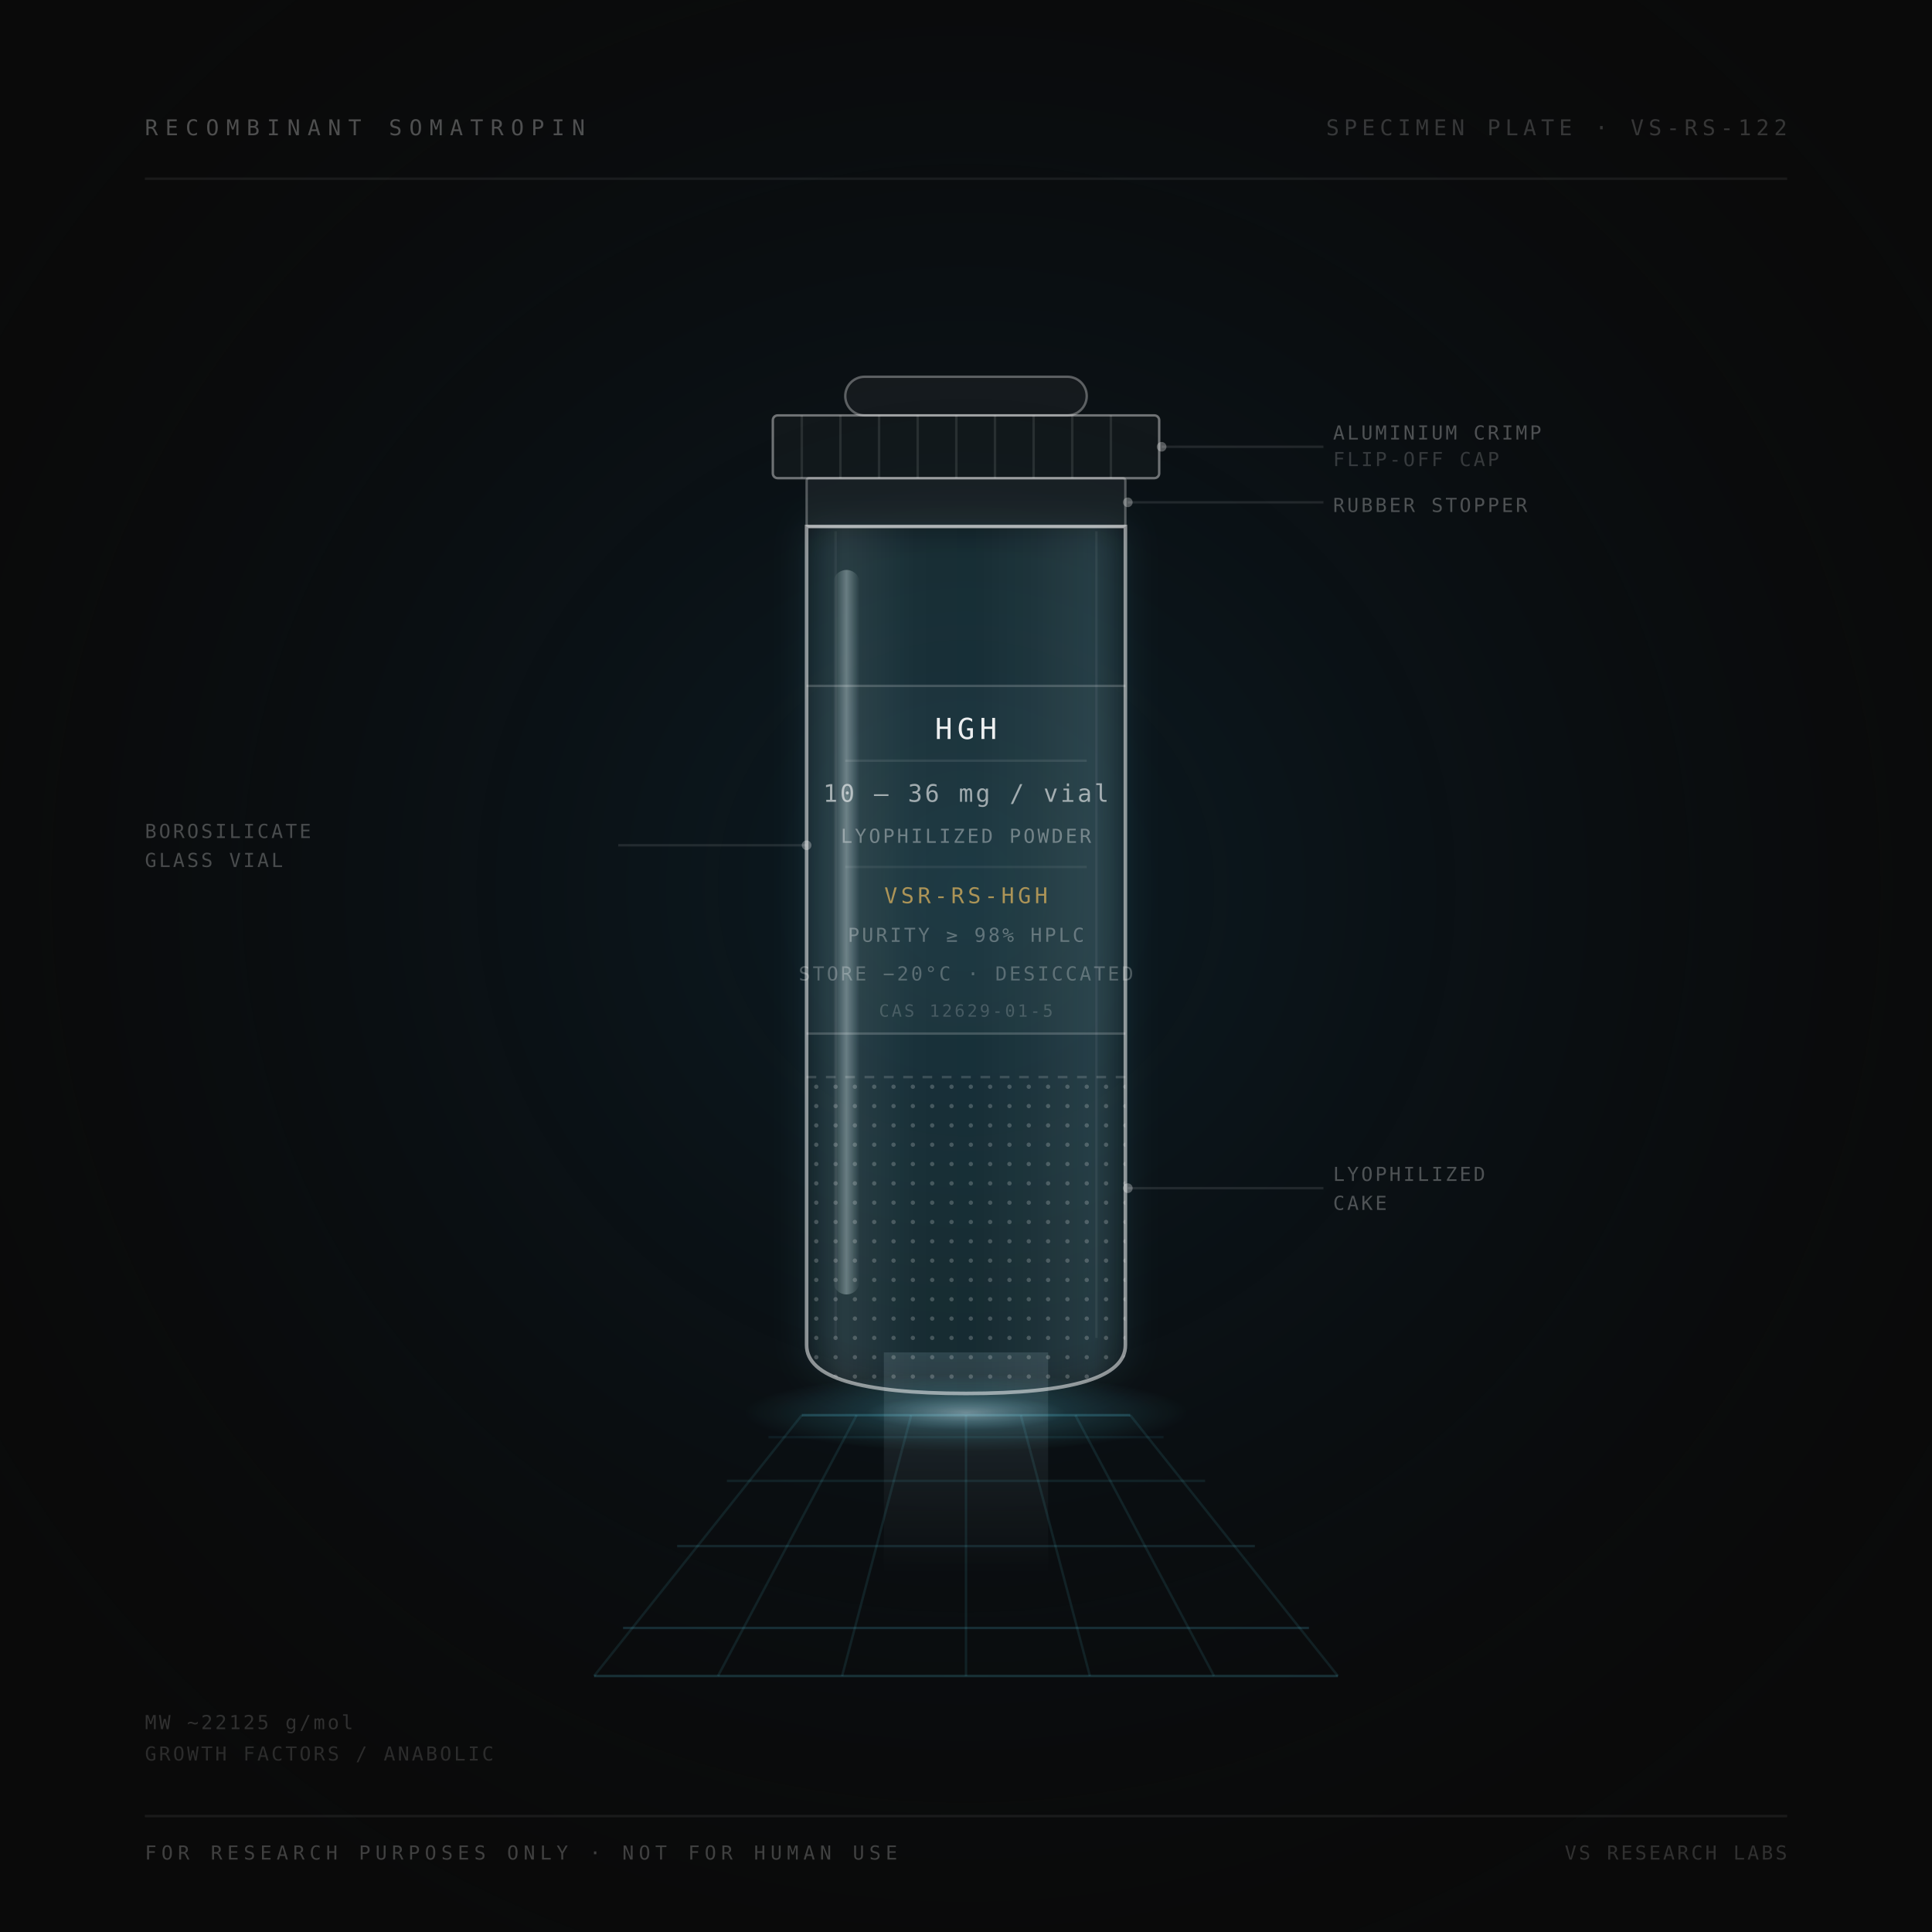
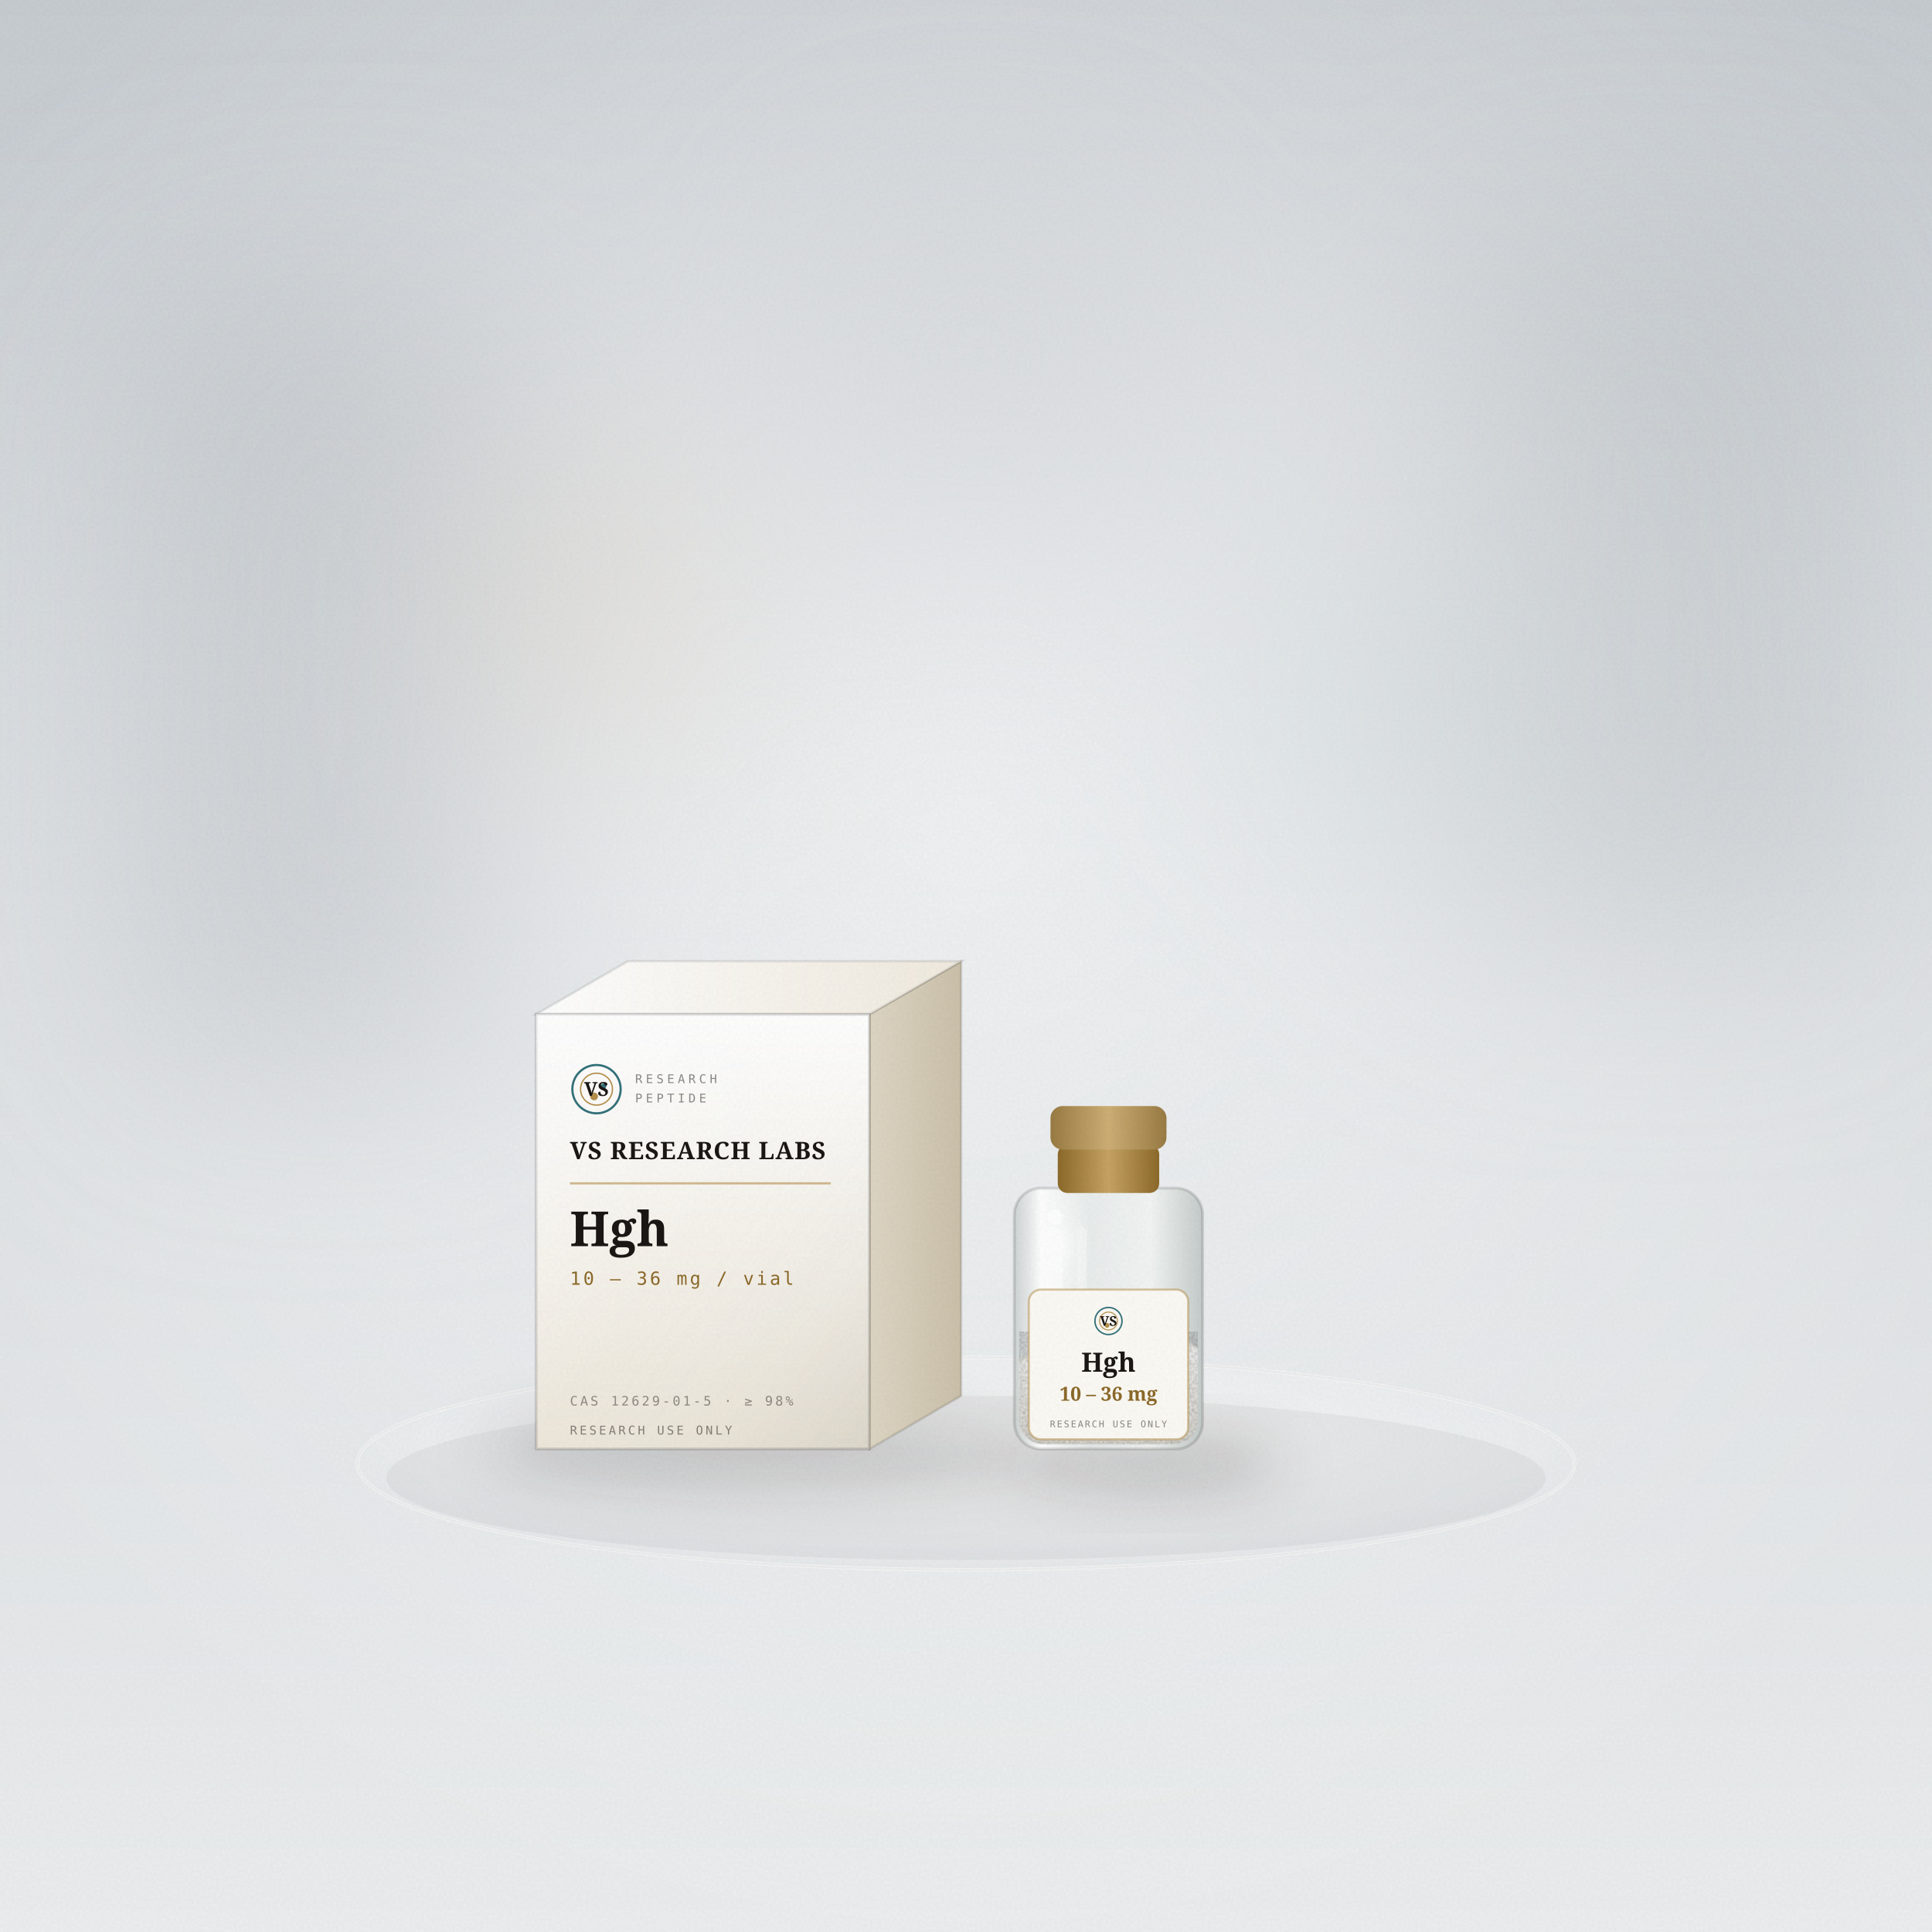
- <svg xmlns="http://www.w3.org/2000/svg" viewBox="0 0 800 800">
+ <svg xmlns="http://www.w3.org/2000/svg" viewBox="0 0 800 800" width="800" height="800" role="img" aria-label="Hgh 10 – 36 mg — research carton and vial">
  <defs>
-     <pattern id="lyoDots" width="8" height="8" patternUnits="userSpaceOnUse">
-       <circle cx="2" cy="2" r="0.9" fill="rgba(255,255,255,0.2)" />
-     </pattern>
-     <clipPath id="vialFill">
-       <path d="M333 446 L333 557 Q333 576 400 576 Q467 576 467 557 L467 446 Z" />
+     <linearGradient id="lab" x1="0" y1="0" x2="0" y2="1">
+       <stop offset="0" stop-color="#C7CCD1" />
+       <stop offset="0.5" stop-color="#DCE0E3" />
+       <stop offset="1" stop-color="#ECEEEF" />
+     </linearGradient>
+     <radialGradient id="key" cx="50%" cy="42%" r="60%">
+       <stop offset="0" stop-color="#FFFFFF" stop-opacity="0.6" />
+       <stop offset="1" stop-color="#FFFFFF" stop-opacity="0" />
+     </radialGradient>
+     <filter id="blurXl" x="-60%" y="-60%" width="220%" height="220%">
+       <feGaussianBlur stdDeviation="42" />
+     </filter>
+     <filter id="shadow" x="-70%" y="-70%" width="240%" height="240%">
+       <feGaussianBlur stdDeviation="12" />
+     </filter>
+     <radialGradient id="disc" cx="50%" cy="38%" r="70%">
+       <stop offset="0" stop-color="#FFFFFF" stop-opacity="0.85" />
+       <stop offset="0.7" stop-color="#EDEFF1" stop-opacity="0.5" />
+       <stop offset="1" stop-color="#D7DBDE" stop-opacity="0.35" />
+     </radialGradient>
+     <linearGradient id="boxFront" x1="0" y1="0" x2="0" y2="1">
+       <stop offset="0" stop-color="#FFFFFF" />
+       <stop offset="1" stop-color="#EEE8DB" />
+     </linearGradient>
+     <linearGradient id="boxTop" x1="0" y1="0" x2="1" y2="0">
+       <stop offset="0" stop-color="#FFFFFF" />
+       <stop offset="1" stop-color="#F1EBDF" />
+     </linearGradient>
+     <linearGradient id="boxSide" x1="0" y1="0" x2="1" y2="0">
+       <stop offset="0" stop-color="#DED6C4" />
+       <stop offset="1" stop-color="#CBC1AB" />
+     </linearGradient>
+     <linearGradient id="boxDiag" x1="0" y1="0" x2="1" y2="1">
+       <stop offset="0" stop-color="#FFFFFF" stop-opacity="0.5" />
+       <stop offset="0.5" stop-color="#FFFFFF" stop-opacity="0" />
+       <stop offset="1" stop-color="#1A1714" stop-opacity="0.08" />
+     </linearGradient>
+     <linearGradient id="glass" x1="0" y1="0" x2="1" y2="0">
+       <stop offset="0" stop-color="#C9D0CF" stop-opacity="0.85" />
+       <stop offset="0.14" stop-color="#FFFFFF" stop-opacity="0.95" />
+       <stop offset="0.4" stop-color="#E9EEEC" stop-opacity="0.7" />
+       <stop offset="0.72" stop-color="#F4F7F5" stop-opacity="0.8" />
+       <stop offset="1" stop-color="#BEC6C4" stop-opacity="0.85" />
+     </linearGradient>
+     <linearGradient id="powder" x1="0" y1="0" x2="0" y2="1">
+       <stop offset="0" stop-color="#FFFFFF" />
+       <stop offset="1" stop-color="#E4E2DB" />
+     </linearGradient>
+     <filter id="grain">
+       <feTurbulence type="fractalNoise" baseFrequency="0.9" numOctaves="2" seed="7" result="n" />
+       <feColorMatrix in="n" type="matrix" values="0 0 0 0 0  0 0 0 0 0  0 0 0 0 0  0 0 0 0.6 0" />
+     </filter>
+     <filter id="film" x="0" y="0" width="100%" height="100%">
+       <feTurbulence type="fractalNoise" baseFrequency="0.85" numOctaves="2" seed="3" result="n" />
+       <feColorMatrix in="n" type="matrix" values="0 0 0 0 0  0 0 0 0 0  0 0 0 0 0  0 0 0 0.05 0" />
+     </filter>
+     <radialGradient id="spec" cx="50%" cy="50%" r="50%">
+       <stop offset="0" stop-color="#FFFFFF" stop-opacity="0.95" />
+       <stop offset="0.5" stop-color="#FFFFFF" stop-opacity="0.22" />
+       <stop offset="1" stop-color="#FFFFFF" stop-opacity="0" />
+     </radialGradient>
+     <linearGradient id="cap" x1="0" y1="0" x2="1" y2="0">
+       <stop offset="0" stop-color="#8C6A2A" />
+       <stop offset="0.5" stop-color="#C7A463" />
+       <stop offset="1" stop-color="#8C6A2A" />
+     </linearGradient>
+     <clipPath id="vialclip">
+       <rect x="2" y="42" width="74" height="104" rx="10" />
    </clipPath>
-     <radialGradient id="bgDepth" cx="0.5" cy="0.46" r="0.62">
-       <stop offset="0" stop-color="#0e2a38" stop-opacity="0.55" />
-       <stop offset="0.55" stop-color="#0a1822" stop-opacity="0.28" />
-       <stop offset="1" stop-color="#0a0a0a" stop-opacity="0" />
-     </radialGradient>
-     <radialGradient id="floorPool" cx="0.5" cy="0.5" r="0.5">
-       <stop offset="0" stop-color="#bfeffd" stop-opacity="0.5" />
-       <stop offset="0.45" stop-color="#5EDDF6" stop-opacity="0.16" />
-       <stop offset="1" stop-color="#5EDDF6" stop-opacity="0" />
-     </radialGradient>
-     <linearGradient id="glassBody" x1="0" y1="0" x2="1" y2="0">
-       <stop offset="0" stop-color="#ffffff" stop-opacity="0.02" />
-       <stop offset="0.12" stop-color="#ffffff" stop-opacity="0.085" />
-       <stop offset="0.34" stop-color="#ffffff" stop-opacity="0.015" />
-       <stop offset="0.52" stop-color="#ffffff" stop-opacity="0.008" />
-       <stop offset="0.72" stop-color="#ffffff" stop-opacity="0.04" />
-       <stop offset="0.9" stop-color="#cdeefb" stop-opacity="0.09" />
-       <stop offset="1" stop-color="#ffffff" stop-opacity="0.02" />
-     </linearGradient>
-     <linearGradient id="spec" x1="0" y1="0" x2="1" y2="0">
-       <stop offset="0" stop-color="#eafdff" stop-opacity="0" />
-       <stop offset="0.5" stop-color="#eafdff" stop-opacity="0.55" />
-       <stop offset="1" stop-color="#eafdff" stop-opacity="0" />
-     </linearGradient>
-     <linearGradient id="reflFade" x1="0" y1="0" x2="0" y2="1">
-       <stop offset="0" stop-color="#cdeefb" stop-opacity="0.13" />
-       <stop offset="1" stop-color="#cdeefb" stop-opacity="0" />
-     </linearGradient>
-     <filter id="vglow" x="-60%" y="-60%" width="220%" height="220%">
-       <feGaussianBlur stdDeviation="7" />
-     </filter>
  </defs>
-   <rect width="800" height="800" fill="#0a0a0a" />
-   <rect width="800" height="800" fill="url(#bgDepth)" />
-   <line x1="60" y1="74" x2="740" y2="74" stroke="rgba(255,255,255,0.07)" stroke-width="1" />
-   <text x="60" y="56" font-family="monospace" font-size="9" fill="rgba(255,255,255,0.28)" letter-spacing="3">RECOMBINANT SOMATROPIN</text>
-   <text x="740" y="56" font-family="monospace" font-size="9" fill="rgba(255,255,255,0.18)" letter-spacing="2" text-anchor="end">SPECIMEN PLATE · VS-RS-122</text>
-   <g class="pad">
-     <line x1="332" y1="586" x2="468" y2="586" stroke="#5EDDF6" stroke-opacity="0.22" stroke-width="1" />
-     <line x1="332.0" y1="586" x2="246.0" y2="694" stroke="#5EDDF6" stroke-opacity="0.10" stroke-width="1" />
-     <line x1="354.7" y1="586" x2="297.3" y2="694" stroke="#5EDDF6" stroke-opacity="0.10" stroke-width="1" />
-     <line x1="377.3" y1="586" x2="348.7" y2="694" stroke="#5EDDF6" stroke-opacity="0.10" stroke-width="1" />
-     <line x1="400.0" y1="586" x2="400.0" y2="694" stroke="#5EDDF6" stroke-opacity="0.10" stroke-width="1" />
-     <line x1="422.7" y1="586" x2="451.3" y2="694" stroke="#5EDDF6" stroke-opacity="0.10" stroke-width="1" />
-     <line x1="445.3" y1="586" x2="502.7" y2="694" stroke="#5EDDF6" stroke-opacity="0.10" stroke-width="1" />
-     <line x1="468.0" y1="586" x2="554.0" y2="694" stroke="#5EDDF6" stroke-opacity="0.10" stroke-width="1" />
-     <line x1="318.2" y1="595.1" x2="481.8" y2="595.1" stroke="#5EDDF6" stroke-opacity="0.071" stroke-width="1" />
-     <line x1="301.0" y1="613.2" x2="499.0" y2="613.2" stroke="#5EDDF6" stroke-opacity="0.097" stroke-width="1" />
-     <line x1="280.4" y1="640.2" x2="519.6" y2="640.2" stroke="#5EDDF6" stroke-opacity="0.128" stroke-width="1" />
-     <line x1="258.0" y1="674.1" x2="542.0" y2="674.1" stroke="#5EDDF6" stroke-opacity="0.162" stroke-width="1" />
-     <line x1="246.0" y1="694.0" x2="554.0" y2="694.0" stroke="#5EDDF6" stroke-opacity="0.180" stroke-width="1" />
+   <rect width="800" height="800" fill="url(#lab)" />
+   <g filter="url(#blurXl)" opacity="0.6">
+     <rect x="60" y="120" width="150" height="320" rx="16" fill="#AEB4BA" />
+     <rect x="600" y="90" width="170" height="300" rx="16" fill="#B4BABF" />
+     <rect x="330" y="70" width="150" height="160" rx="14" fill="#C2C7CC" />
+     <circle cx="250" cy="250" r="70" fill="#C7A463" opacity="0.25" />
+     <circle cx="560" cy="300" r="64" fill="#62A0A6" opacity="0.22" />
  </g>
-   <path d="M334 218 L334 557 Q334 577 400 577 Q466 577 466 557 L466 218 Z" fill="#5EDDF6" opacity="0.12" filter="url(#vglow)" />
-   <ellipse cx="400" cy="585" rx="92" ry="16" fill="url(#floorPool)" />
-   <rect x="366" y="560" width="68" height="92" fill="url(#reflFade)" />
-   <rect x="350" y="156" width="100" height="16" rx="8" fill="rgba(255,255,255,0.04)" stroke="rgba(255,255,255,0.32)" stroke-width="1" />
-   <rect x="320" y="172" width="160" height="26" rx="2" fill="rgba(255,255,255,0.03)" stroke="rgba(255,255,255,0.4)" stroke-width="1" />
-   <line x1="332" y1="172" x2="332" y2="198" stroke="rgba(255,255,255,0.1)" stroke-width="1" />
-   <line x1="348" y1="172" x2="348" y2="198" stroke="rgba(255,255,255,0.1)" stroke-width="1" />
-   <line x1="364" y1="172" x2="364" y2="198" stroke="rgba(255,255,255,0.1)" stroke-width="1" />
-   <line x1="380" y1="172" x2="380" y2="198" stroke="rgba(255,255,255,0.1)" stroke-width="1" />
-   <line x1="396" y1="172" x2="396" y2="198" stroke="rgba(255,255,255,0.1)" stroke-width="1" />
-   <line x1="412" y1="172" x2="412" y2="198" stroke="rgba(255,255,255,0.1)" stroke-width="1" />
-   <line x1="428" y1="172" x2="428" y2="198" stroke="rgba(255,255,255,0.1)" stroke-width="1" />
-   <line x1="444" y1="172" x2="444" y2="198" stroke="rgba(255,255,255,0.1)" stroke-width="1" />
-   <line x1="460" y1="172" x2="460" y2="198" stroke="rgba(255,255,255,0.1)" stroke-width="1" />
-   <rect x="334" y="198" width="132" height="20" rx="1" fill="rgba(255,255,255,0.06)" stroke="rgba(255,255,255,0.28)" stroke-width="1" />
-   <path d="M334 218 L334 557 Q334 577 400 577 Q466 577 466 557 L466 218 Z" fill="url(#glassBody)" stroke="rgba(255,255,255,0.52)" stroke-width="1.5" />
-   <rect x="345" y="236" width="11" height="300" rx="5.5" fill="url(#spec)" opacity="0.6" />
-   <line x1="346" y1="220" x2="346" y2="554" stroke="rgba(255,255,255,0.05)" stroke-width="1" />
-   <line x1="454" y1="220" x2="454" y2="554" stroke="rgba(255,255,255,0.06)" stroke-width="1" />
-   <line x1="334" y1="446" x2="466" y2="446" stroke="rgba(255,255,255,0.16)" stroke-width="1" stroke-dasharray="4,4" />
-   <rect x="334" y="447" width="132" height="128" fill="url(#lyoDots)" clip-path="url(#vialFill)" />
-   <rect x="334" y="284" width="132" height="144" fill="rgba(255,255,255,0.025)" />
-   <line x1="334" y1="284" x2="466" y2="284" stroke="rgba(255,255,255,0.18)" stroke-width="1" />
-   <line x1="334" y1="428" x2="466" y2="428" stroke="rgba(255,255,255,0.18)" stroke-width="1" />
-   <text x="400" y="306" font-family="monospace" font-size="12" font-weight="500" fill="rgba(255,255,255,0.92)" letter-spacing="2" text-anchor="middle">HGH</text>
-   <line x1="350" y1="315" x2="450" y2="315" stroke="rgba(255,255,255,0.09)" stroke-width="1" />
-   <text x="400" y="332" font-family="monospace" font-size="10" fill="rgba(255,255,255,0.58)" letter-spacing="1" text-anchor="middle">10 – 36 mg / vial</text>
-   <text x="400" y="349" font-family="monospace" font-size="8" fill="rgba(255,255,255,0.36)" letter-spacing="1" text-anchor="middle">LYOPHILIZED POWDER</text>
-   <line x1="350" y1="359" x2="450" y2="359" stroke="rgba(255,255,255,0.07)" stroke-width="1" />
-   <text x="400" y="374" font-family="monospace" font-size="9" fill="#C4A35A" letter-spacing="1.5" text-anchor="middle" opacity="0.85">VSR-RS-HGH</text>
-   <text x="400" y="390" font-family="monospace" font-size="8" fill="rgba(255,255,255,0.3)" letter-spacing="1" text-anchor="middle">PURITY ≥ 98% HPLC</text>
-   <text x="400" y="406" font-family="monospace" font-size="8" fill="rgba(255,255,255,0.26)" letter-spacing="1" text-anchor="middle">STORE −20°C · DESICCATED</text>
-   <text x="400" y="421" font-family="monospace" font-size="7" fill="rgba(255,255,255,0.18)" letter-spacing="1" text-anchor="middle">CAS 12629-01-5</text>
-   <line x1="481" y1="185" x2="548" y2="185" stroke="rgba(255,255,255,0.1)" stroke-width="1" />
-   <circle cx="481" cy="185" r="2" fill="rgba(255,255,255,0.3)" />
-   <text x="552" y="182" font-family="monospace" font-size="8" fill="rgba(255,255,255,0.28)" letter-spacing="1">ALUMINIUM CRIMP</text>
-   <text x="552" y="193" font-family="monospace" font-size="8" fill="rgba(255,255,255,0.18)" letter-spacing="1">FLIP-OFF CAP</text>
-   <line x1="467" y1="208" x2="548" y2="208" stroke="rgba(255,255,255,0.1)" stroke-width="1" />
-   <circle cx="467" cy="208" r="2" fill="rgba(255,255,255,0.3)" />
-   <text x="552" y="212" font-family="monospace" font-size="8" fill="rgba(255,255,255,0.28)" letter-spacing="1">RUBBER STOPPER</text>
-   <line x1="467" y1="492" x2="548" y2="492" stroke="rgba(255,255,255,0.1)" stroke-width="1" />
-   <circle cx="467" cy="492" r="2" fill="rgba(255,255,255,0.3)" />
-   <text x="552" y="489" font-family="monospace" font-size="8" fill="rgba(255,255,255,0.28)" letter-spacing="1">LYOPHILIZED</text>
-   <text x="552" y="501" font-family="monospace" font-size="8" fill="rgba(255,255,255,0.28)" letter-spacing="1">CAKE</text>
-   <line x1="334" y1="350" x2="256" y2="350" stroke="rgba(255,255,255,0.1)" stroke-width="1" />
-   <circle cx="334" cy="350" r="2" fill="rgba(255,255,255,0.3)" />
-   <text x="60" y="347" font-family="monospace" font-size="8" fill="rgba(255,255,255,0.26)" letter-spacing="1">BOROSILICATE</text>
-   <text x="60" y="359" font-family="monospace" font-size="8" fill="rgba(255,255,255,0.26)" letter-spacing="1">GLASS VIAL</text>
-   <text x="60" y="716" font-family="monospace" font-size="8" fill="rgba(255,255,255,0.16)" letter-spacing="1">MW ~22125 g/mol</text>
-   <text x="60" y="729" font-family="monospace" font-size="8" fill="rgba(255,255,255,0.14)" letter-spacing="1">GROWTH FACTORS / ANABOLIC</text>
-   <line x1="60" y1="752" x2="740" y2="752" stroke="rgba(255,255,255,0.07)" stroke-width="1" />
-   <text x="60" y="770" font-family="monospace" font-size="8" fill="rgba(255,255,255,0.22)" letter-spacing="2">FOR RESEARCH PURPOSES ONLY · NOT FOR HUMAN USE</text>
-   <text x="740" y="770" font-family="monospace" font-size="8" fill="rgba(255,255,255,0.16)" letter-spacing="1" text-anchor="end">VS RESEARCH LABS</text>
+   <rect width="800" height="800" fill="url(#key)" />
+   <ellipse cx="400" cy="606" rx="252" ry="44" fill="url(#disc)" />
+   <ellipse cx="400" cy="606" rx="252" ry="44" fill="none" stroke="#FFFFFF" stroke-opacity="0.8" stroke-width="1.4" />
+   <ellipse cx="400" cy="606" rx="252" ry="44" fill="none" stroke="#1A1714" stroke-opacity="0.06" stroke-width="1" />
+   <ellipse cx="400" cy="612" rx="240" ry="34" fill="#1A1714" opacity="0.05" />
+   <ellipse cx="318" cy="600" rx="118" ry="16" fill="#1A1714" opacity="0.18" filter="url(#shadow)" />
+   <ellipse cx="476" cy="606" rx="56" ry="12" fill="#1A1714" opacity="0.2" filter="url(#shadow)" />
+   <g>
+     <polygon points="360,420 398,398 398,578 360,600" fill="url(#boxSide)" stroke="#1A1714" stroke-opacity="0.13" stroke-width="1" />
+     <polygon points="222,420 260,398 398,398 360,420" fill="url(#boxTop)" stroke="#1A1714" stroke-opacity="0.1" stroke-width="1" />
+     <rect x="222" y="420" width="138" height="180" fill="url(#boxFront)" stroke="#1A1714" stroke-opacity="0.15" stroke-width="1.2" />
+     <rect x="222" y="420" width="138" height="180" fill="url(#boxDiag)" />
+     <g transform="translate(236,440)">
+       <g transform="translate(11,11)">
+         <circle r="10" fill="none" stroke="#34727A" stroke-width="0.9" />
+         <circle r="6.6" fill="none" stroke="#B5904B" stroke-width="0.55" />
+         <circle cx="-1" cy="3" r="1.6" fill="#B5904B" />
+         <circle cx="3" cy="-1.3" r="1.1" fill="#34727A" />
+         <text y="2.8" text-anchor="middle" font-family="'Cormorant Garamond',serif" font-weight="600" font-size="8" fill="#1A1714">VS</text>
+       </g>
+       <text x="27" y="8.5" font-family="'IBM Plex Mono',monospace" font-size="5" letter-spacing="1.4" fill="#1A1714" opacity="0.5">RESEARCH</text>
+       <text x="27" y="16.5" font-family="'IBM Plex Mono',monospace" font-size="5" letter-spacing="1.4" fill="#1A1714" opacity="0.5">PEPTIDE</text>
+       <text x="0" y="40" font-family="'Cormorant Garamond',serif" font-weight="700" font-size="10" letter-spacing="0.4" fill="#1A1714">VS RESEARCH LABS</text>
+       <line x1="0" y1="50" x2="108" y2="50" stroke="#B5904B" stroke-opacity="0.6" stroke-width="0.9" />
+       <text x="0" y="76" font-family="'Cormorant Garamond',serif" font-weight="600" font-size="20" fill="#1A1714">Hgh</text>
+       <text x="0" y="92" font-family="'IBM Plex Mono',monospace" font-size="7.5" letter-spacing="1" fill="#8C6A2A">10 – 36 mg / vial</text>
+       <text x="0" y="142" font-family="'IBM Plex Mono',monospace" font-size="5.4" letter-spacing="1" fill="#1A1714" opacity="0.45">CAS 12629-01-5 · ≥ 98%</text>
+       <text x="0" y="154" font-family="'IBM Plex Mono',monospace" font-size="5" letter-spacing="1" fill="#1A1714" opacity="0.5">RESEARCH USE ONLY</text>
+     </g>
+   </g>
+   <g transform="translate(420,452)">
+     <rect x="0" y="40" width="78" height="108" rx="11" fill="url(#glass)" stroke="#1A1714" stroke-opacity="0.14" stroke-width="1.2" />
+     <g clip-path="url(#vialclip)">
+       <path d="M2 112 q14 -10 26 -4 q12 6 24 -2 q14 -8 26 2 V148 H2 Z" fill="url(#powder)" />
+       <rect x="2" y="104" width="74" height="44" fill="#FFFFFF" filter="url(#grain)" opacity="0.4" />
+       <path d="M2 112 q14 -10 26 -4 q12 6 24 -2 q14 -8 26 2" fill="none" stroke="#CFCCC2" stroke-width="0.8" opacity="0.7" />
+     </g>
+     <rect x="11" y="56" width="9" height="78" rx="4" fill="#FFFFFF" opacity="0.7" />
+     <rect x="26" y="56" width="4" height="70" rx="2" fill="#FFFFFF" opacity="0.35" />
+     <ellipse cx="20" cy="64" rx="12" ry="26" fill="url(#spec)" opacity="0.85" />
+     <circle cx="17" cy="52" r="3.2" fill="#FFFFFF" opacity="0.9" />
+     <rect x="18" y="22" width="42" height="20" rx="4" fill="url(#cap)" />
+     <rect x="15" y="6" width="48" height="18" rx="5" fill="url(#cap)" />
+     <rect x="15" y="6" width="48" height="18" rx="5" fill="#FFFFFF" opacity="0.12" />
+     <rect x="6" y="82" width="66" height="62" rx="5" fill="#FCFAF5" stroke="#B5904B" stroke-opacity="0.5" stroke-width="0.9" />
+     <g transform="translate(39,95)">
+       <circle r="5.6" fill="none" stroke="#34727A" stroke-width="0.6" />
+       <circle r="3.7" fill="none" stroke="#B5904B" stroke-width="0.4" />
+       <circle cx="-0.6" cy="1.8" r="1" fill="#B5904B" />
+       <text y="2" text-anchor="middle" font-family="'Cormorant Garamond',serif" font-weight="600" font-size="5.6" fill="#1A1714">VS</text>
+     </g>
+     <text x="39" y="116" text-anchor="middle" font-family="'Cormorant Garamond',serif" font-weight="600" font-size="11" fill="#1A1714">Hgh</text>
+     <text x="39" y="128" text-anchor="middle" font-family="'Cormorant Garamond',serif" font-weight="600" font-size="8" fill="#8C6A2A">10 – 36 mg</text>
+     <text x="39" y="139" text-anchor="middle" font-family="'IBM Plex Mono',monospace" font-size="3.8" letter-spacing="0.6" fill="#1A1714" opacity="0.5">RESEARCH USE ONLY</text>
+   </g>
+   <rect width="800" height="800" filter="url(#film)" style="mix-blend-mode:multiply" opacity="0.7" />
</svg>
